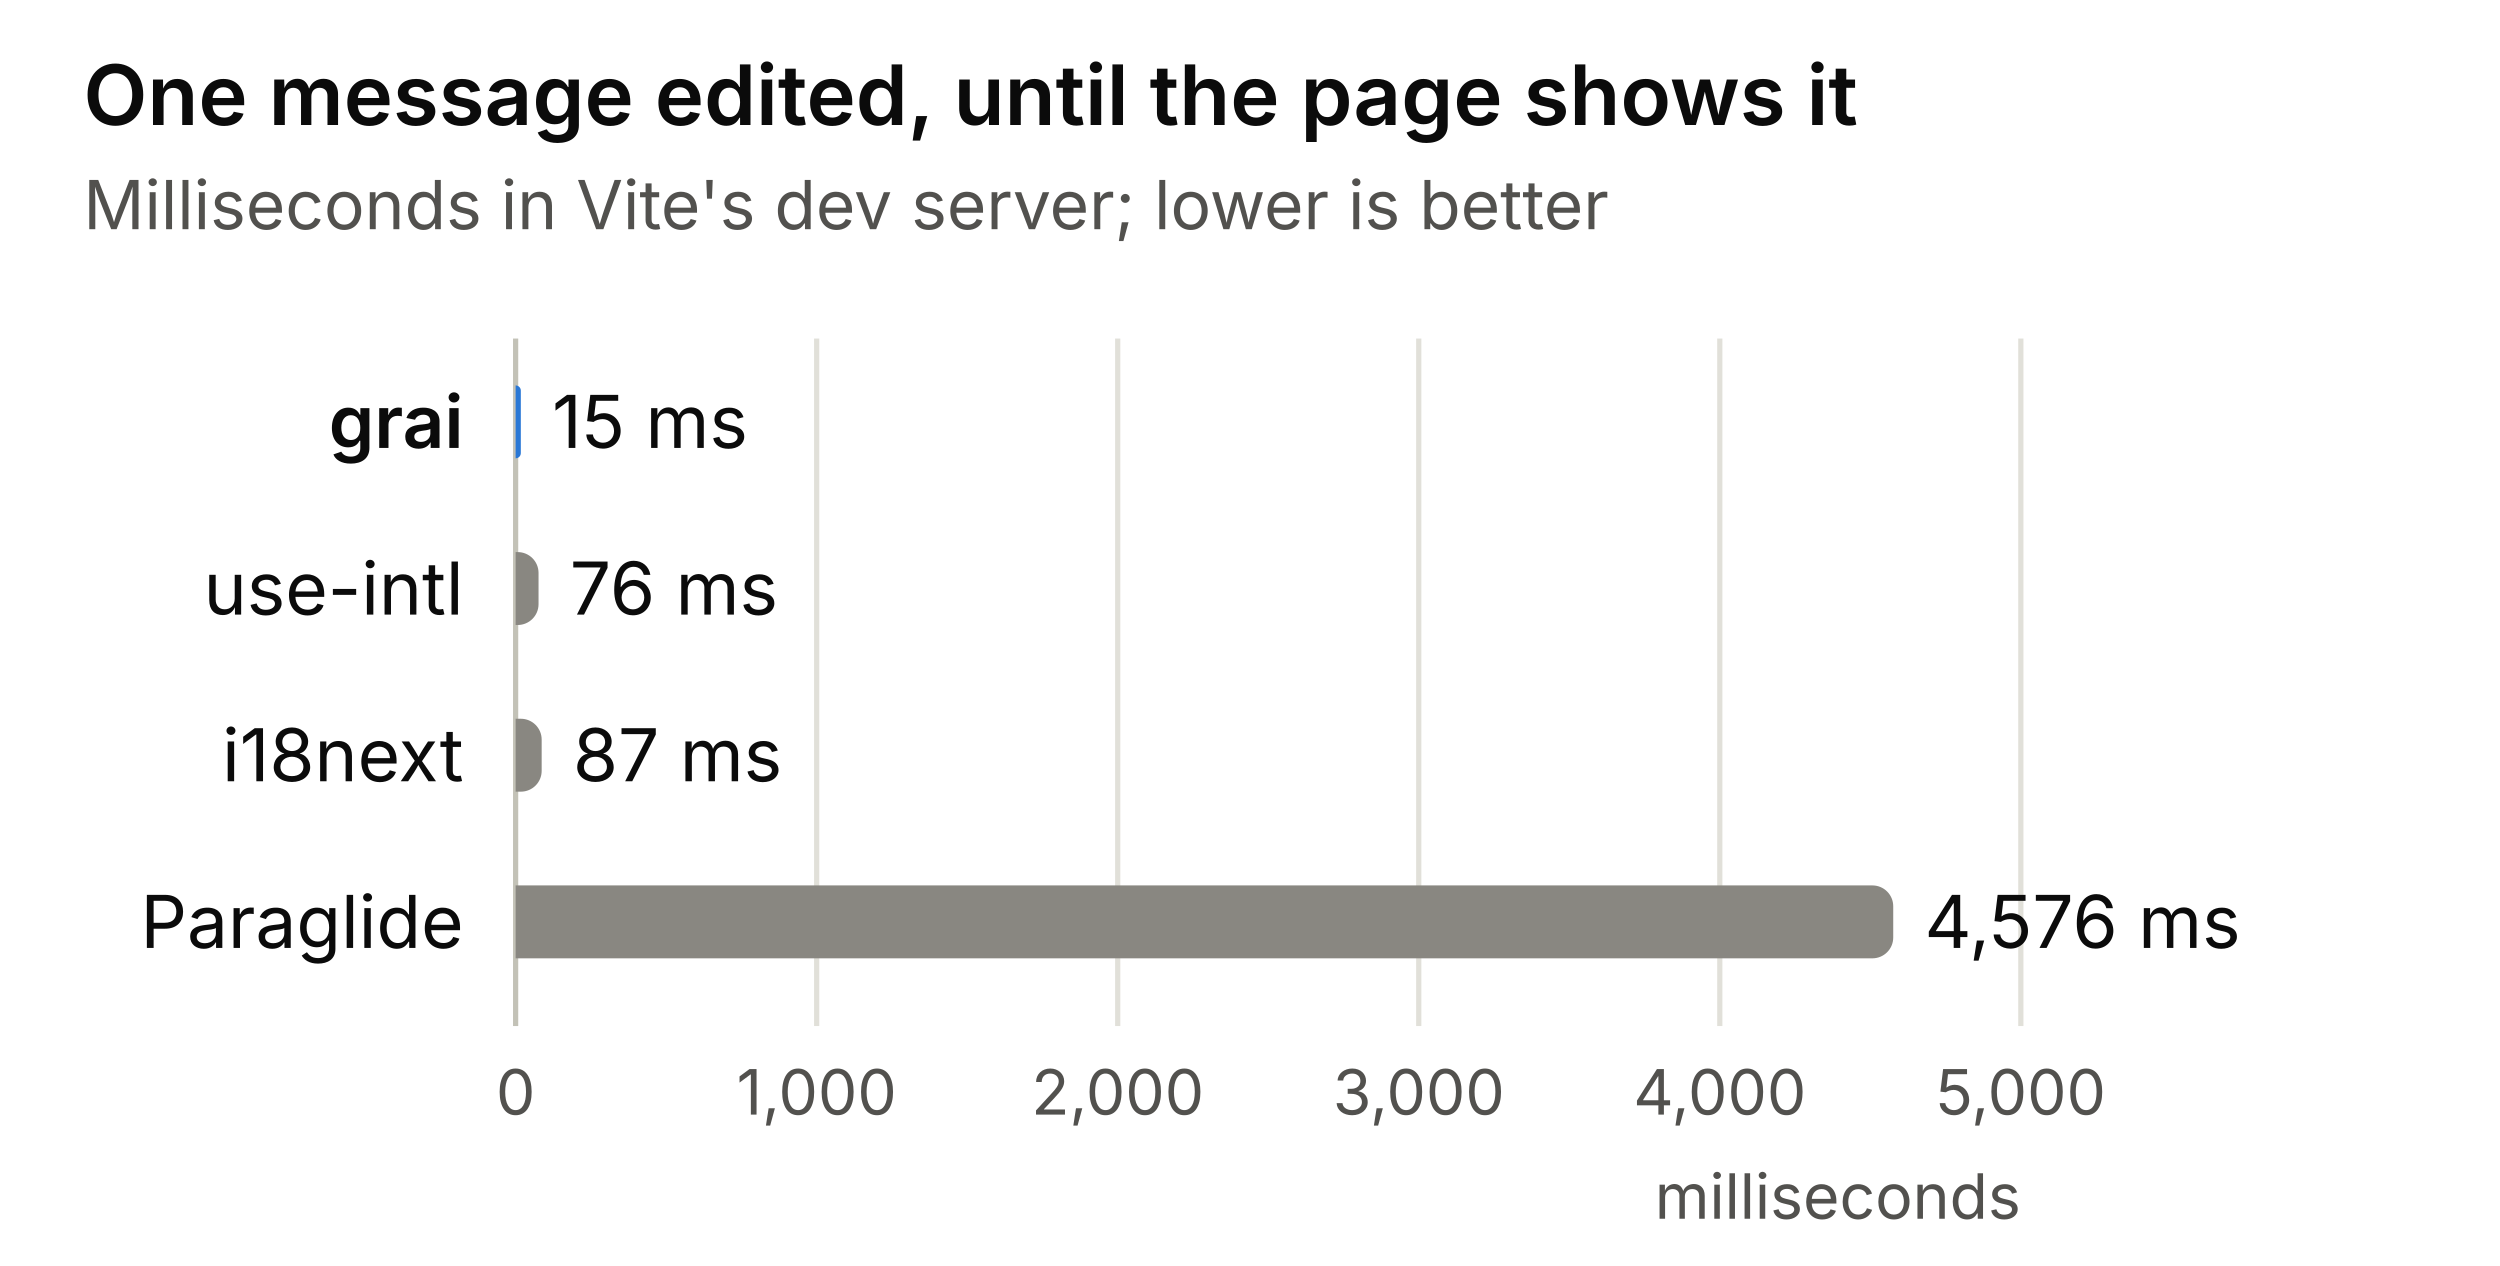
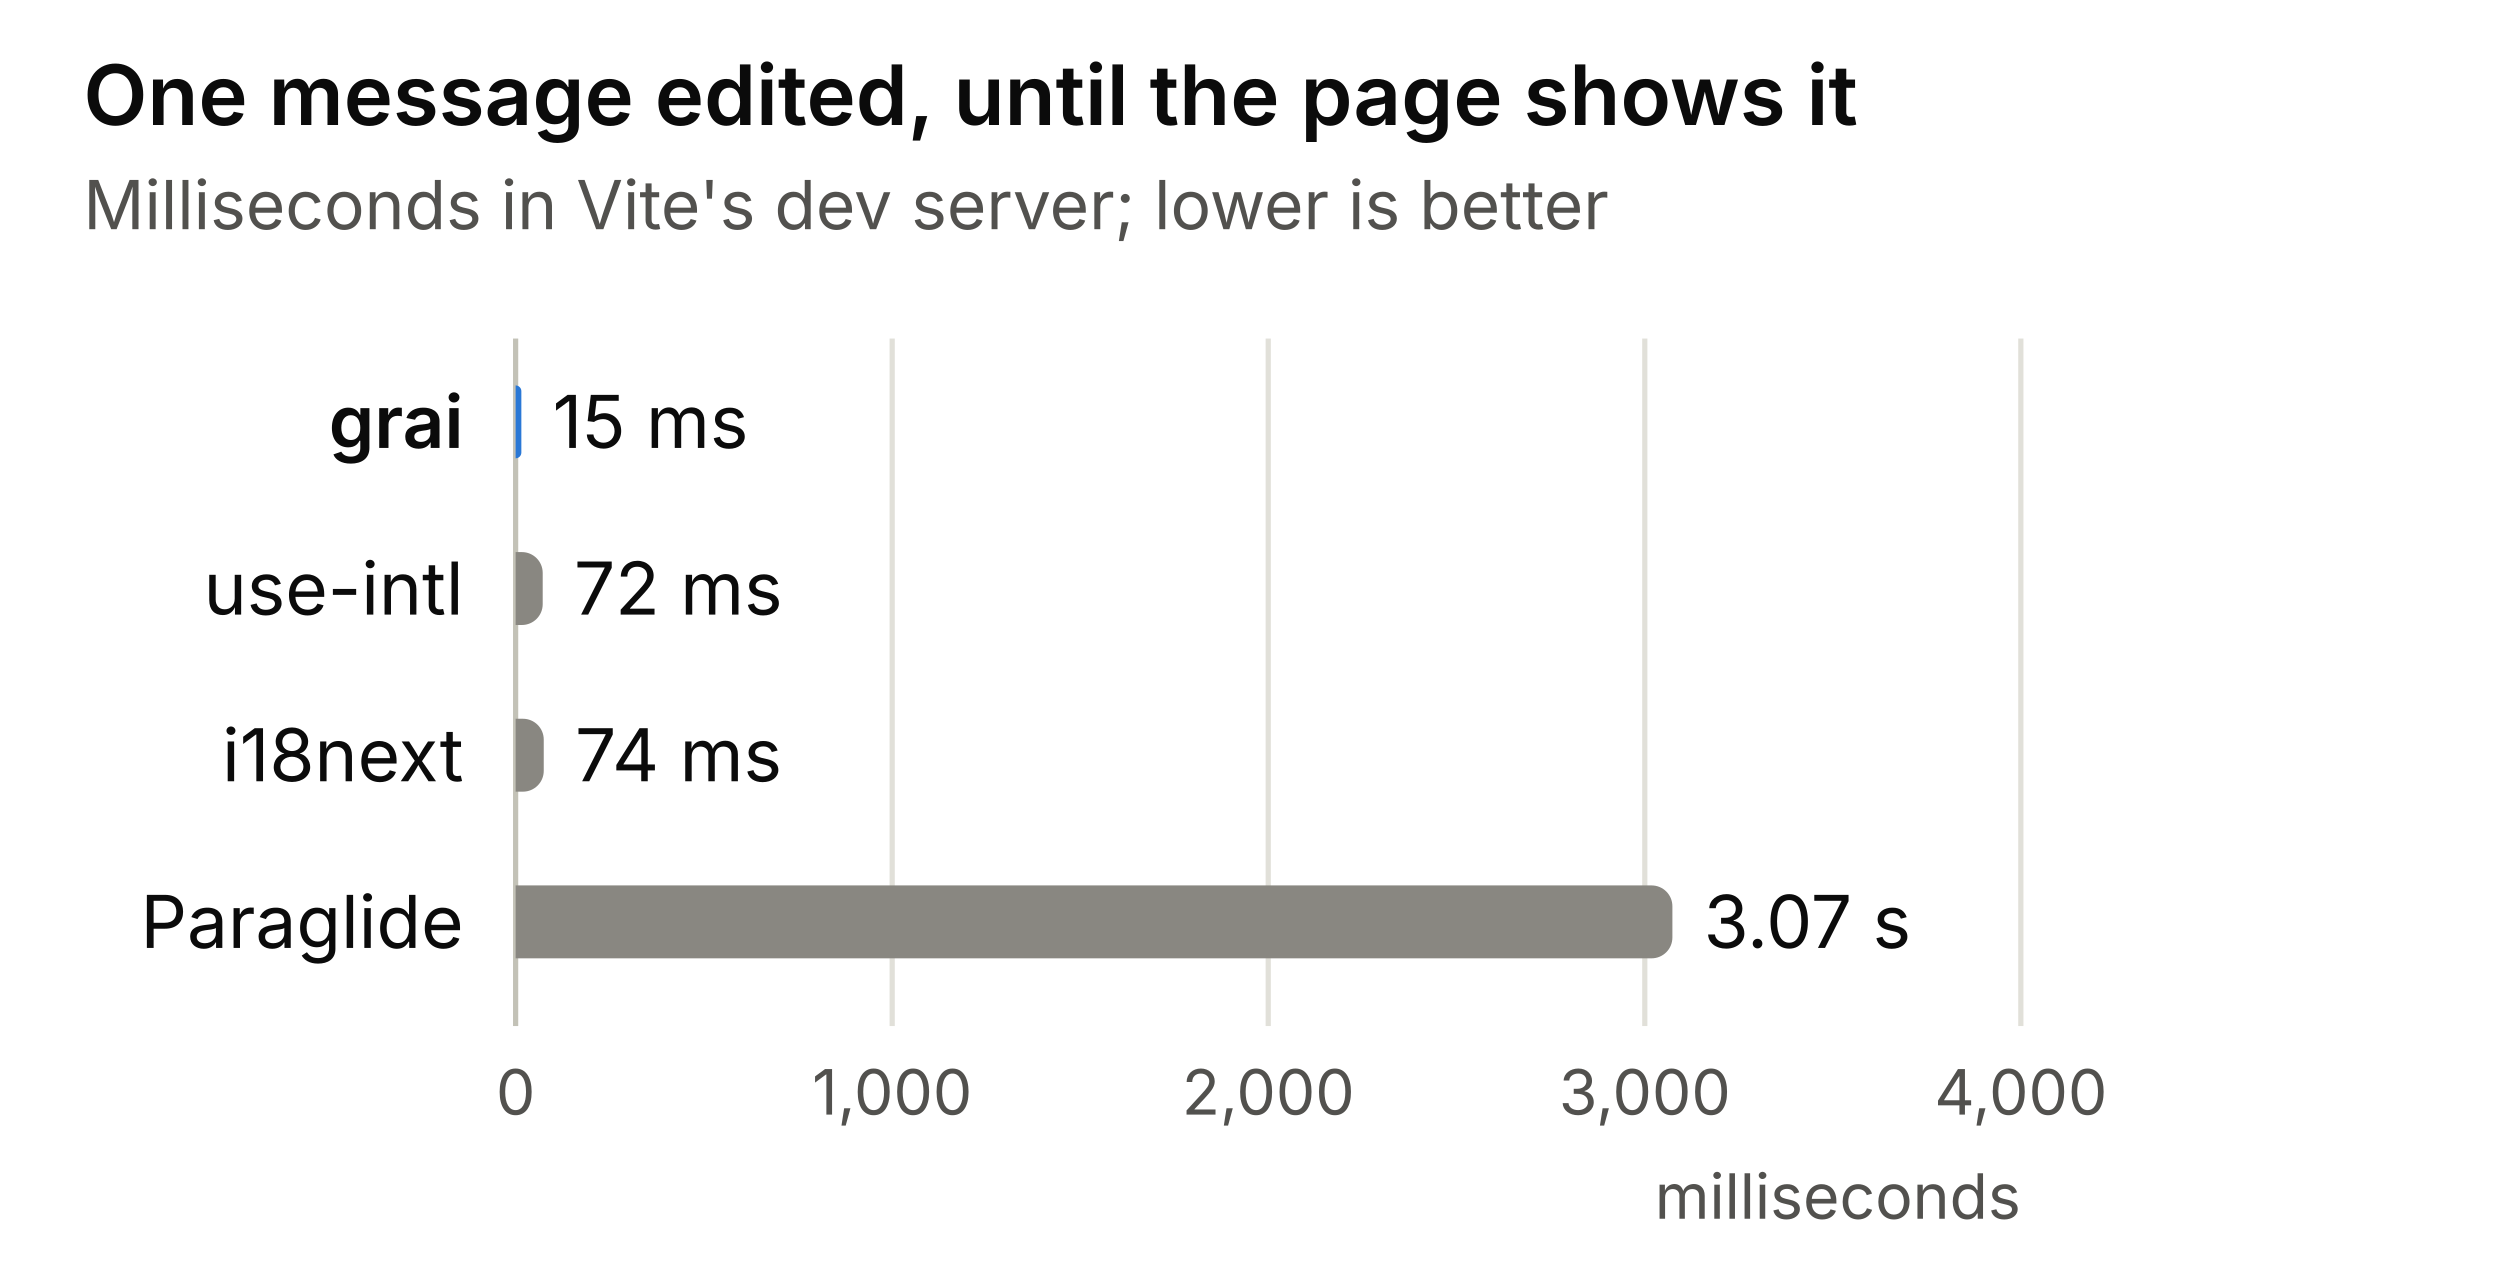
<svg xmlns="http://www.w3.org/2000/svg" viewBox="0 0 480 243" width="480" height="243" font-family="system-ui, -apple-system, 'Segoe UI', sans-serif">
  <text x="16" y="24" font-size="16" font-weight="600" fill="#0b0b0b">One message edited, until the page shows it</text>
  <text x="16" y="44" font-size="13" fill="#52514e">Milliseconds in Vite's dev server; lower is better</text>
  <line x1="99" y1="65" x2="99" y2="197" stroke="#c3c2b7" stroke-width="1" />
  <text x="99" y="214" font-size="12" text-anchor="middle" fill="#52514e" style="font-variant-numeric: tabular-nums">0</text>
-   <line x1="156.8" y1="65" x2="156.8" y2="197" stroke="#e1e0d9" stroke-width="1" />
-   <text x="156.8" y="214" font-size="12" text-anchor="middle" fill="#52514e" style="font-variant-numeric: tabular-nums">1,000</text>
-   <line x1="214.6" y1="65" x2="214.6" y2="197" stroke="#e1e0d9" stroke-width="1" />
-   <text x="214.6" y="214" font-size="12" text-anchor="middle" fill="#52514e" style="font-variant-numeric: tabular-nums">2,000</text>
-   <line x1="272.4" y1="65" x2="272.4" y2="197" stroke="#e1e0d9" stroke-width="1" />
-   <text x="272.4" y="214" font-size="12" text-anchor="middle" fill="#52514e" style="font-variant-numeric: tabular-nums">3,000</text>
-   <line x1="330.2" y1="65" x2="330.2" y2="197" stroke="#e1e0d9" stroke-width="1" />
-   <text x="330.2" y="214" font-size="12" text-anchor="middle" fill="#52514e" style="font-variant-numeric: tabular-nums">4,000</text>
+   <line x1="171.3" y1="65" x2="171.3" y2="197" stroke="#e1e0d9" stroke-width="1" />
+   <text x="171.3" y="214" font-size="12" text-anchor="middle" fill="#52514e" style="font-variant-numeric: tabular-nums">1,000</text>
+   <line x1="243.5" y1="65" x2="243.5" y2="197" stroke="#e1e0d9" stroke-width="1" />
+   <text x="243.5" y="214" font-size="12" text-anchor="middle" fill="#52514e" style="font-variant-numeric: tabular-nums">2,000</text>
+   <line x1="315.8" y1="65" x2="315.8" y2="197" stroke="#e1e0d9" stroke-width="1" />
+   <text x="315.8" y="214" font-size="12" text-anchor="middle" fill="#52514e" style="font-variant-numeric: tabular-nums">3,000</text>
  <line x1="388" y1="65" x2="388" y2="197" stroke="#e1e0d9" stroke-width="1" />
-   <text x="388" y="214" font-size="12" text-anchor="middle" fill="#52514e" style="font-variant-numeric: tabular-nums">5,000</text>
+   <text x="388" y="214" font-size="12" text-anchor="middle" fill="#52514e" style="font-variant-numeric: tabular-nums">4,000</text>
  <text x="89" y="86" font-size="14" text-anchor="end" font-weight="600" fill="#0b0b0b">grai</text>
-   <path d="M99,74H99A1,1 0 0 1 100,75V87A1,1 0 0 1 99,88H99Z" fill="#2a78d6" />
-   <text x="106" y="86" font-size="14" fill="#0b0b0b" style="font-variant-numeric: tabular-nums">15 ms</text>
+   <path d="M99,74H99A1.1,1.1 0 0 1 100.1,75.1V86.9A1.1,1.1 0 0 1 99,88H99Z" fill="#2a78d6" />
+   <text x="106.1" y="86" font-size="14" fill="#0b0b0b" style="font-variant-numeric: tabular-nums">15 ms</text>
  <text x="89" y="118" font-size="14" text-anchor="end" fill="#0b0b0b">use-intl</text>
-   <path d="M99,106H99.4A4,4 0 0 1 103.4,110V116A4,4 0 0 1 99.4,120H99Z" fill="#898781" />
-   <text x="109.4" y="118" font-size="14" fill="#0b0b0b" style="font-variant-numeric: tabular-nums">76 ms</text>
+   <path d="M99,106H100.2A4,4 0 0 1 104.2,110V116A4,4 0 0 1 100.2,120H99Z" fill="#898781" />
+   <text x="110.2" y="118" font-size="14" fill="#0b0b0b" style="font-variant-numeric: tabular-nums">72 ms</text>
  <text x="89" y="150" font-size="14" text-anchor="end" fill="#0b0b0b">i18next</text>
-   <path d="M99,138H100A4,4 0 0 1 104,142V148A4,4 0 0 1 100,152H99Z" fill="#898781" />
-   <text x="110" y="150" font-size="14" fill="#0b0b0b" style="font-variant-numeric: tabular-nums">87 ms</text>
+   <path d="M99,138H100.4A4,4 0 0 1 104.4,142V148A4,4 0 0 1 100.4,152H99Z" fill="#898781" />
+   <text x="110.4" y="150" font-size="14" fill="#0b0b0b" style="font-variant-numeric: tabular-nums">74 ms</text>
  <text x="89" y="182" font-size="14" text-anchor="end" fill="#0b0b0b">Paraglide</text>
-   <path d="M99,170H359.5A4,4 0 0 1 363.5,174V180A4,4 0 0 1 359.5,184H99Z" fill="#898781" />
-   <text x="369.5" y="182" font-size="14" fill="#0b0b0b" style="font-variant-numeric: tabular-nums">4,576 ms</text>
+   <path d="M99,170H317.1A4,4 0 0 1 321.1,174V180A4,4 0 0 1 317.1,184H99Z" fill="#898781" />
+   <text x="327.1" y="182" font-size="14" fill="#0b0b0b" style="font-variant-numeric: tabular-nums">3.07 s</text>
  <text x="388" y="234" font-size="12" text-anchor="end" fill="#52514e">milliseconds</text>
</svg>
